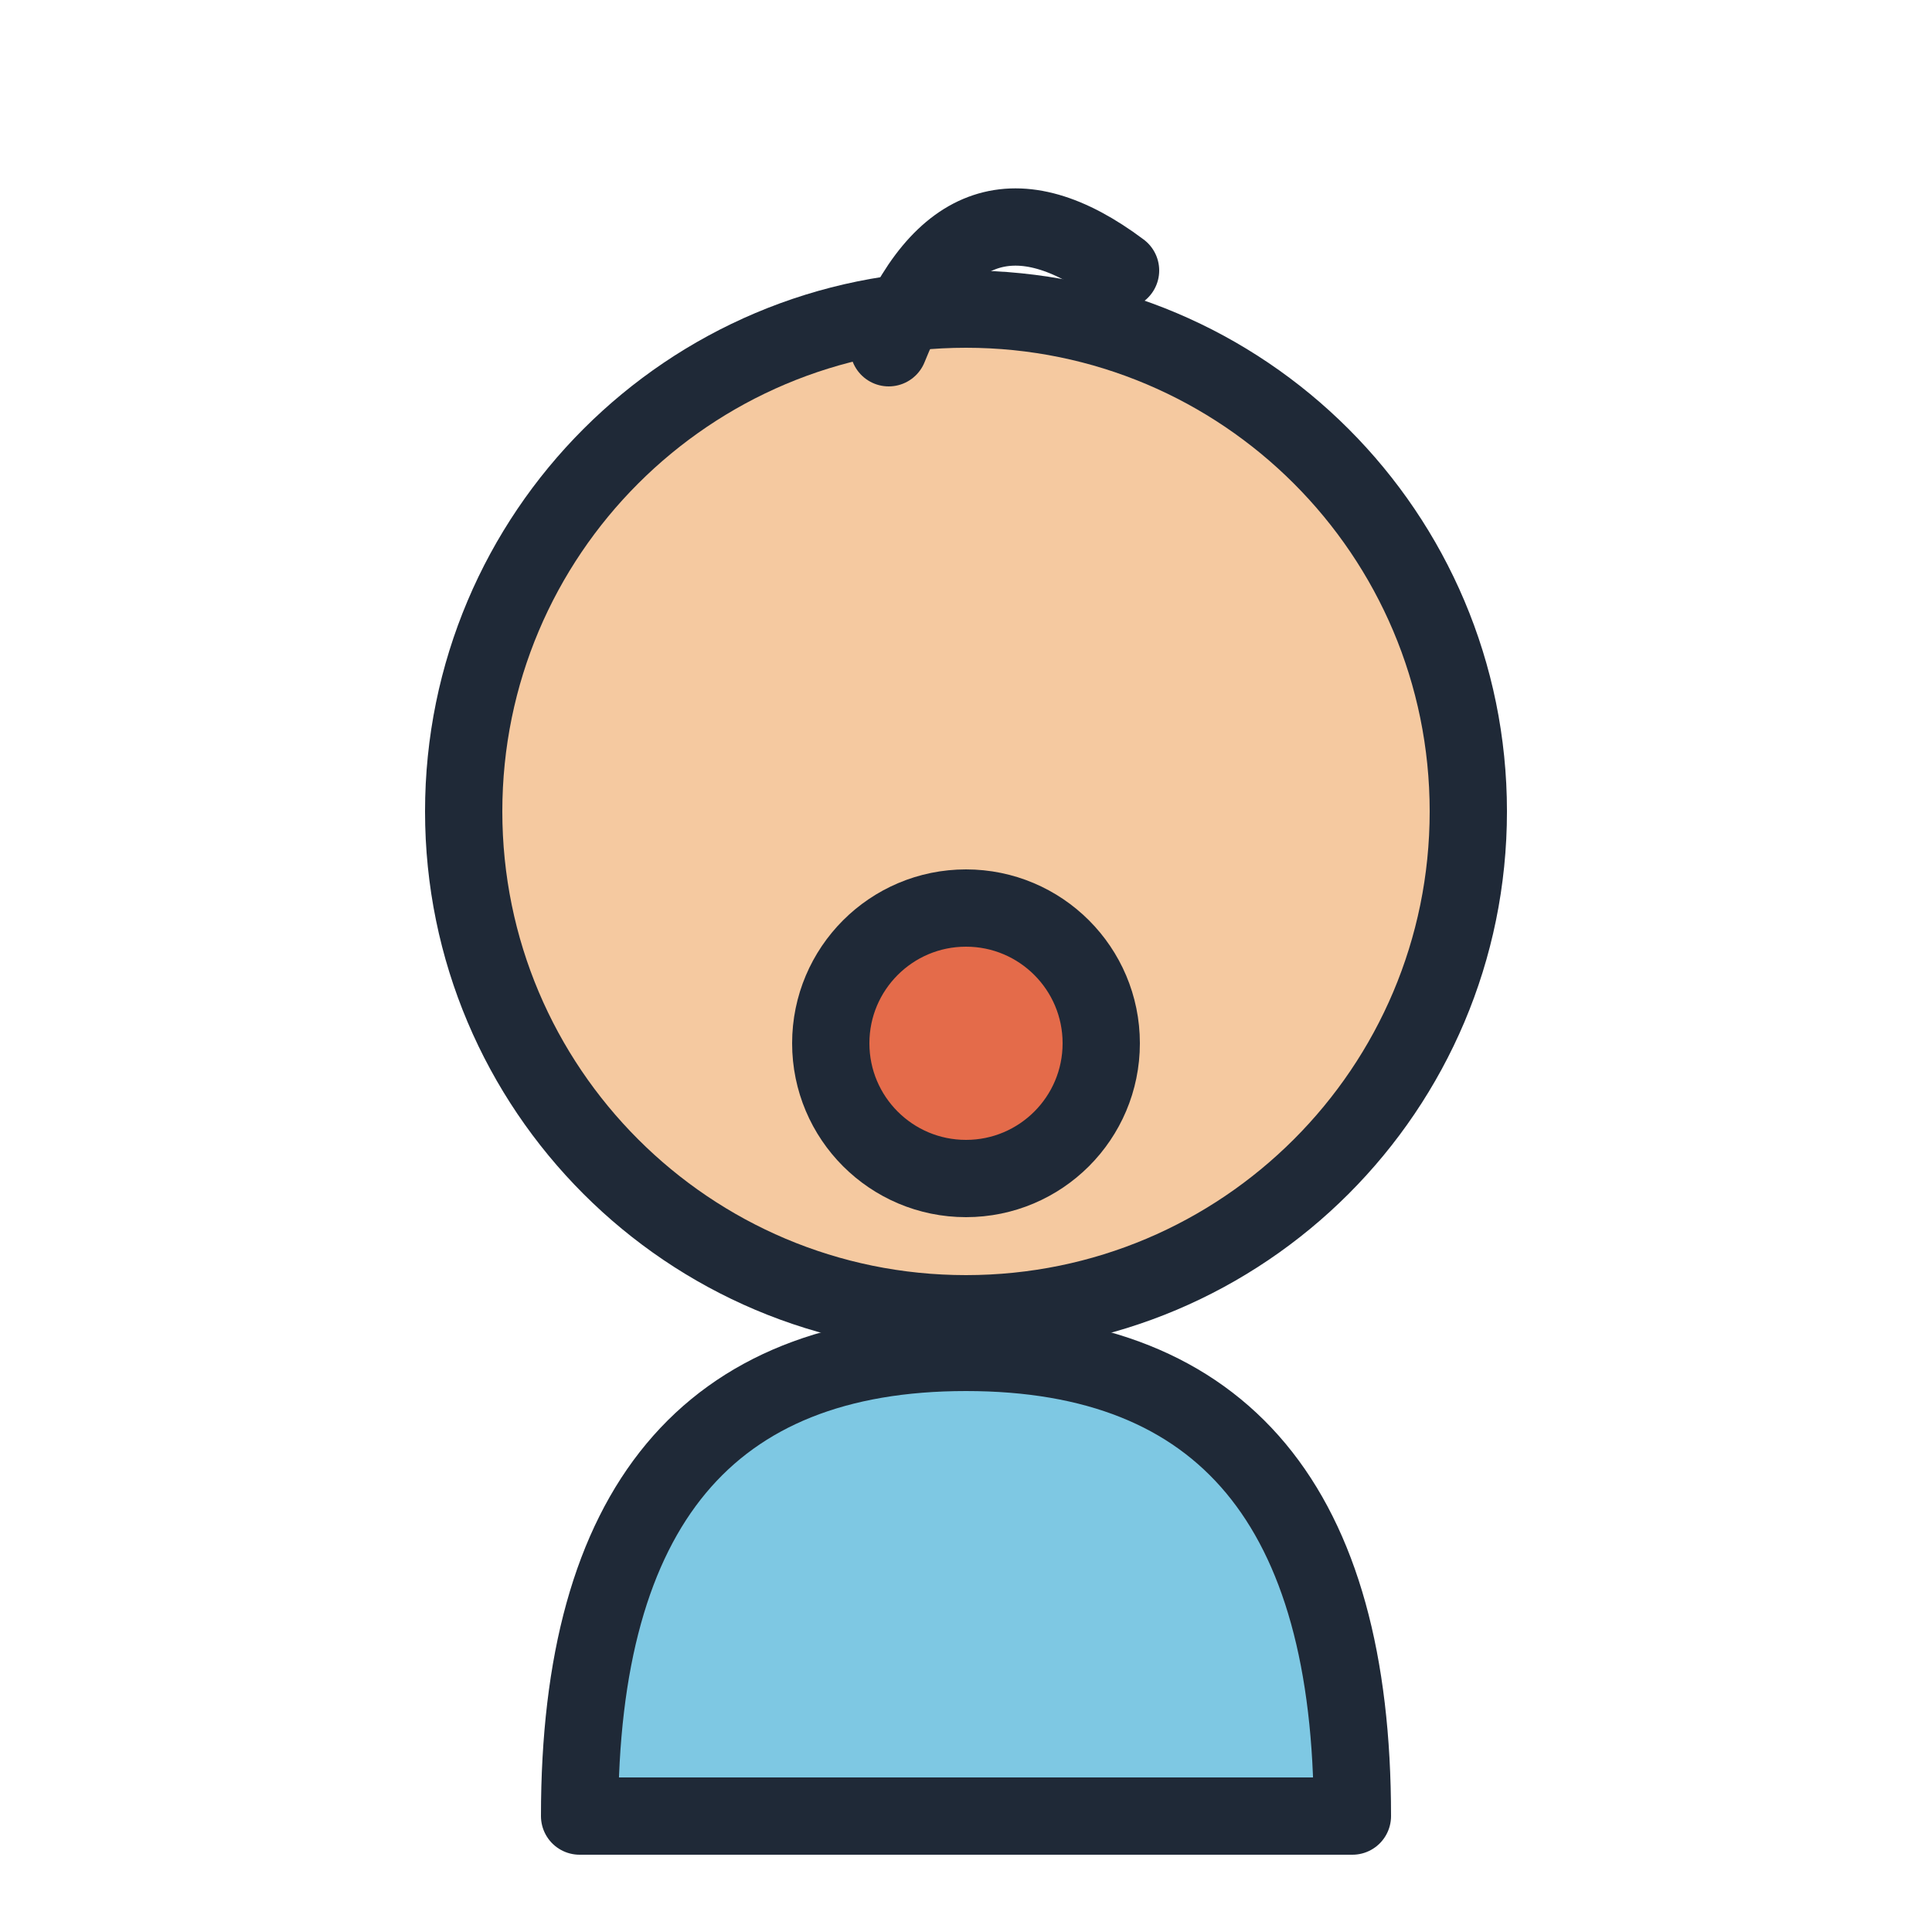
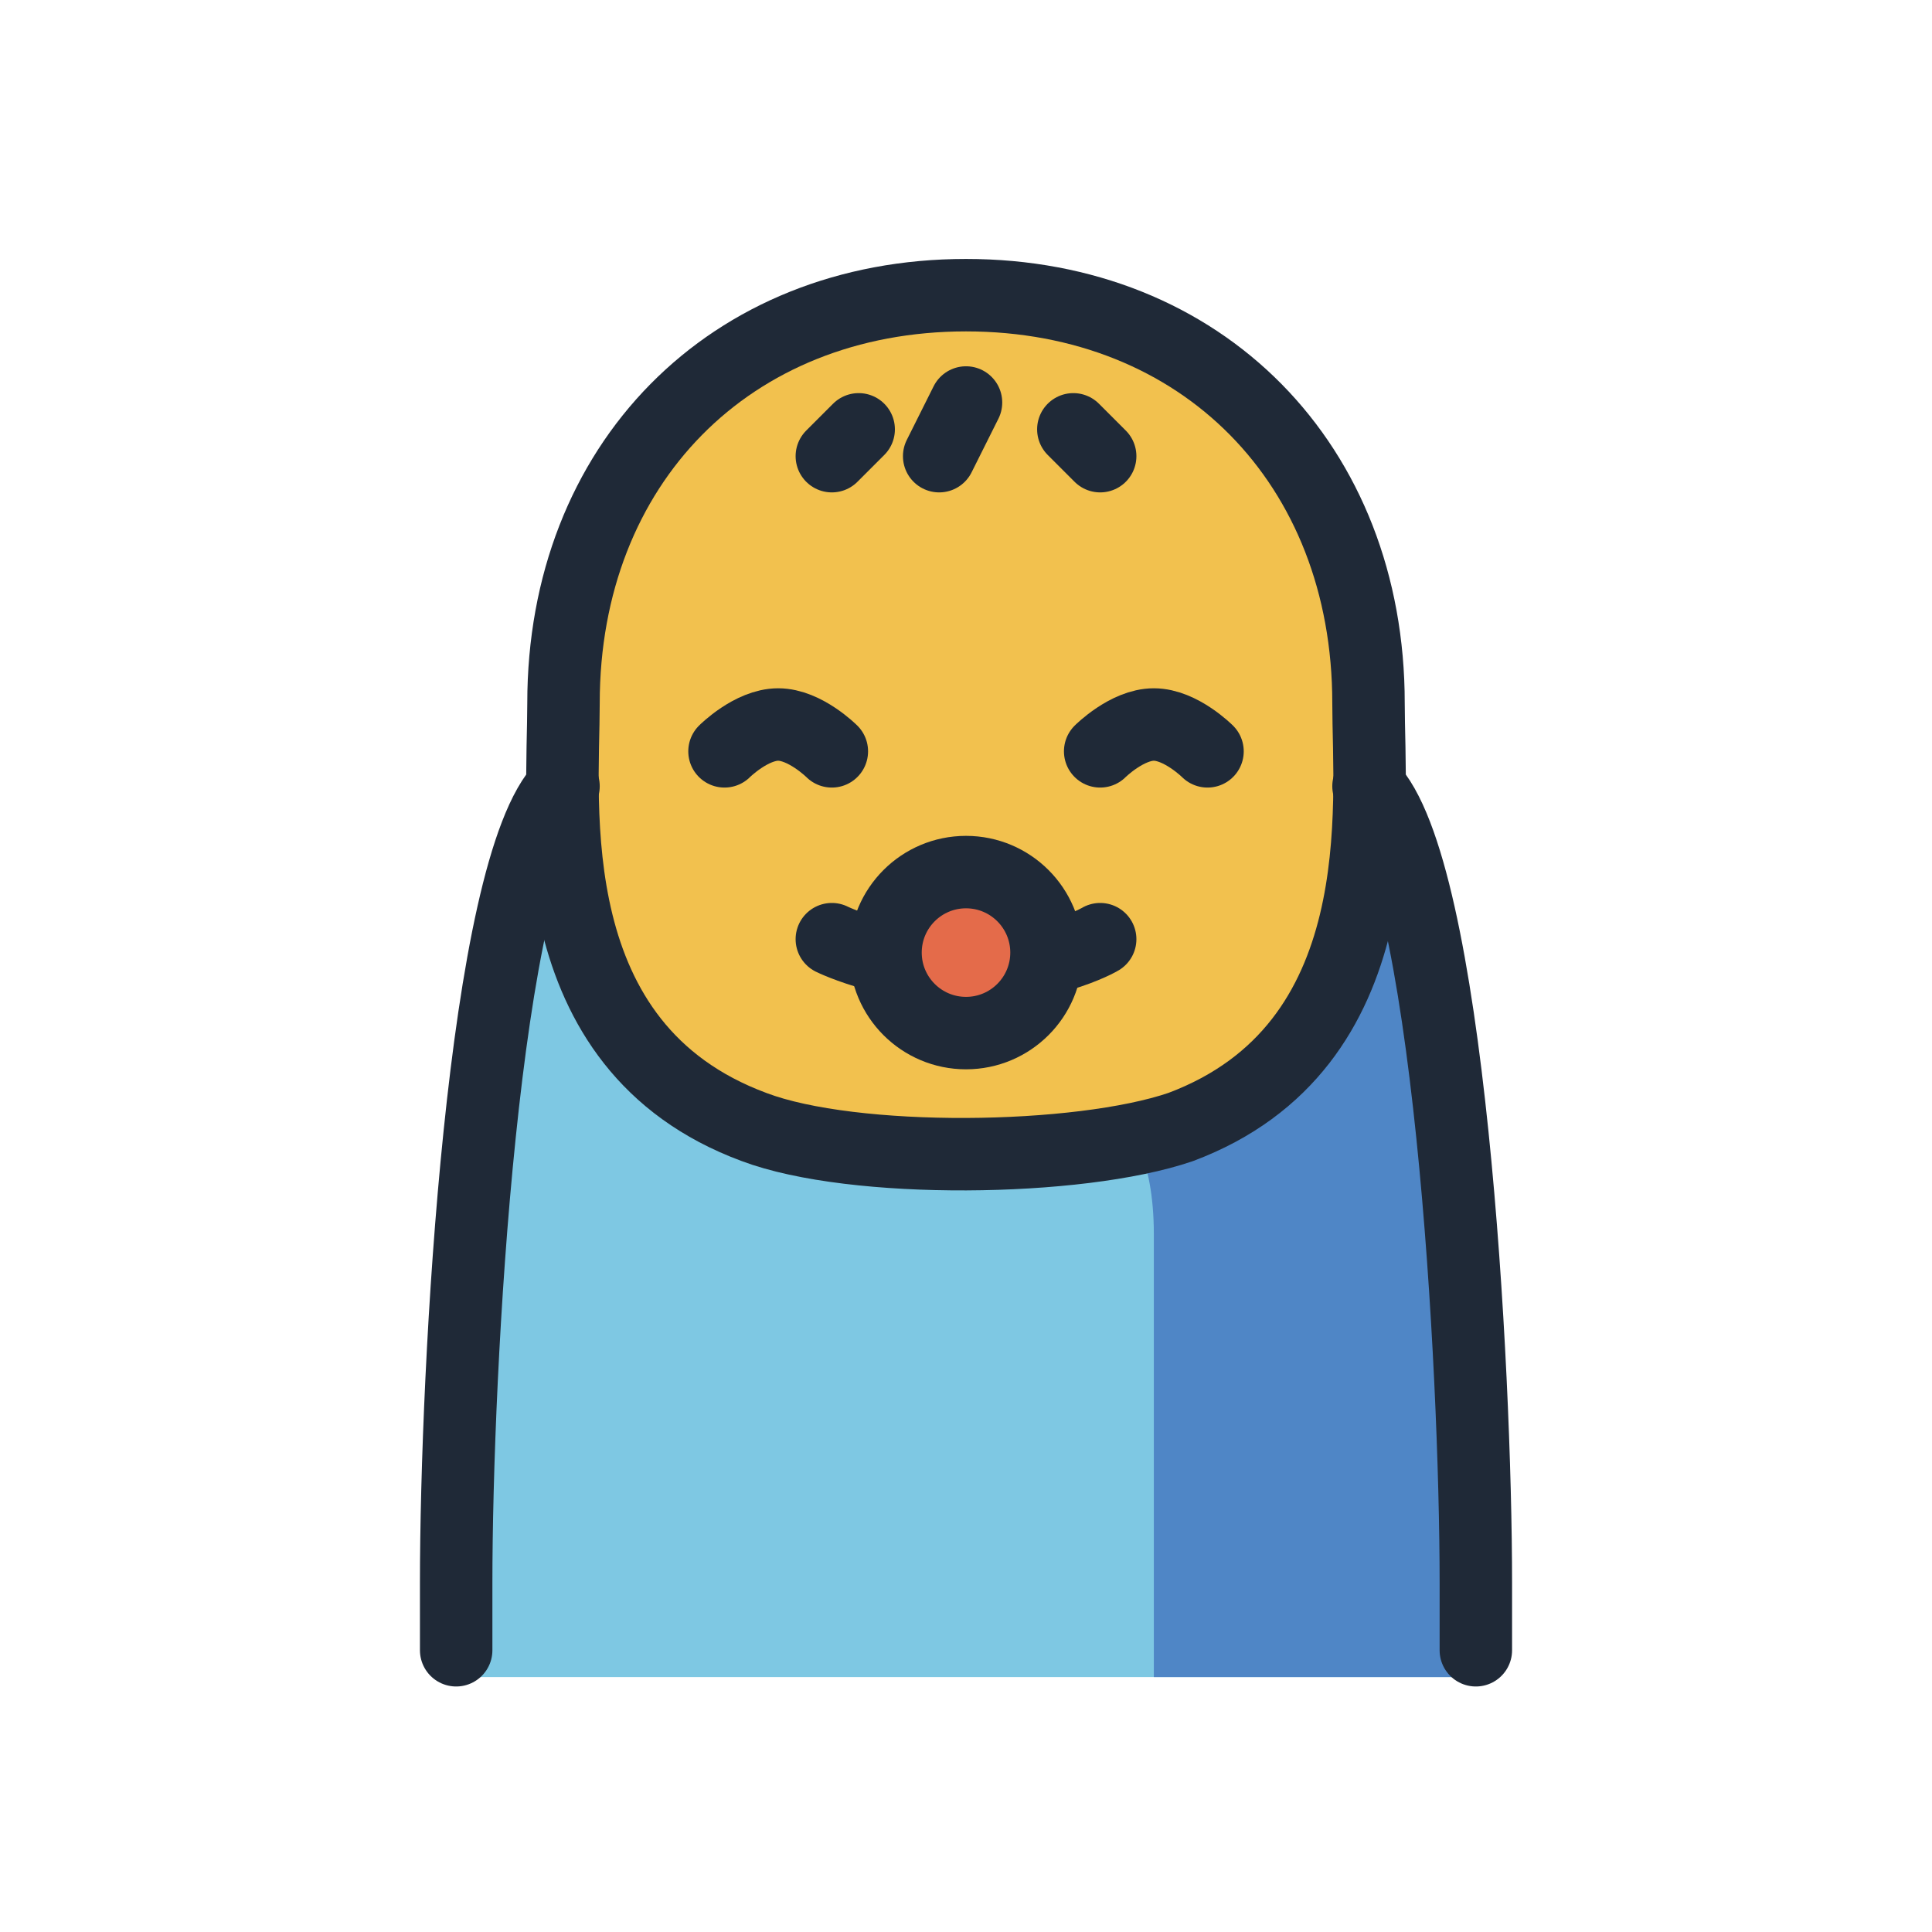
<svg xmlns="http://www.w3.org/2000/svg" viewBox="0 0 100 100">
-   <path d="M30 94 Q30 70 50 70 Q70 70 70 94 Z" fill="#7EC8E3" stroke="#1F2937" stroke-width="4" stroke-linejoin="round" />
-   <circle cx="50" cy="42" r="26" fill="#F5C9A0" stroke="#1F2937" stroke-width="4" />
-   <path d="M46 18 Q50 8 58 14" fill="none" stroke="#1F2937" stroke-width="4" stroke-linecap="round" />
-   <circle cx="50" cy="54" r="7" fill="#E46B4A" stroke="#1F2937" stroke-width="4" />
+   <g transform="scale(1.3889)">
+     <g data-layer="color">
+       <path fill="#7EC8E3" d="M17,62.5v-1.9c0-8.4,1.1-25.7,4.1-32.1h30c3,6.3,3.9,23.6,3.9,32.1v1.9H17z" />
+       <path fill="#4F86C6" d="M55,62.5H43c0,0,0-11.5,0-16.5c0-3-1-4-1-4l5.4-2.9l4.4-8l1.4,3.6L55,62.5z" />
+       <circle cx="36" cy="35.5" r="3" fill="#E46B4A" />
+     </g>
+     <g />
+     <g data-layer="color">
+       <path fill="#F2C14E" d="M51.1,25.7c0-9.1-6.2-15.7-15-15.7s-15,6.5-15,15.7c0,6.3-0.8,12.2,7.1,16.3c0,0,3.5,1,7.9,1 c5,0,8-1.1,8-1.1C52.1,37.9,51.1,31.9,51.1,25.7z M36,38.5c-1.7,0-3-1.3-3-3s1.3-3,3-3s3,1.3,3,3S37.7,38.5,36,38.5z" />
+     </g>
+     <g />
+     <g data-layer="line">
+       <path fill="none" stroke="#1F2937" stroke-linecap="round" stroke-miterlimit="10" stroke-width="2.7" d="M27,28c0,0,1-1,2-1s2,1,2,1" />
+       <path fill="none" stroke="#1F2937" stroke-linecap="round" stroke-miterlimit="10" stroke-width="2.7" d="M41,28c0,0,1-1,2-1s2,1,2,1" />
+       <path fill="none" stroke="#1F2937" stroke-linecap="round" stroke-linejoin="round" stroke-width="2.7" d="M51,29.3 c3,3,4,21.7,4,29.7v2.5" />
+       <path fill="none" stroke="#1F2937" stroke-linecap="round" stroke-linejoin="round" stroke-width="2.7" d="M17,61.5V59 c0-8,1-26.7,4-29.7" />
+       <line x1="32" x2="31" y1="16" y2="17" fill="none" stroke="#1F2937" stroke-linecap="round" stroke-miterlimit="10" stroke-width="2.7" />
+       <line x1="36" x2="35" y1="15" y2="17" fill="none" stroke="#1F2937" stroke-linecap="round" stroke-miterlimit="10" stroke-width="2.7" />
+       <line x1="40" x2="41" y1="16" y2="17" fill="none" stroke="#1F2937" stroke-linecap="round" stroke-miterlimit="10" stroke-width="2.7" />
+       <circle cx="36" cy="35.5" r="3" fill="none" stroke="#1F2937" stroke-miterlimit="10" stroke-width="2.7" />
+       <path fill="none" stroke="#1F2937" stroke-linecap="round" stroke-linejoin="round" stroke-miterlimit="10" stroke-width="2.7" d="M32.7,35.6C31.6,35.3,31,35,31,35" />
+       <path fill="none" stroke="#1F2937" stroke-linecap="round" stroke-linejoin="round" stroke-miterlimit="10" stroke-width="2.7" d="M41,35c0,0-0.5,0.3-1.5,0.6" />
+       <path fill="none" stroke="#1F2937" stroke-linecap="round" stroke-linejoin="round" stroke-width="2.7" d="M44,42c8-3,7-12,7-15.8 C51,17.3,44.8,11,36,11s-15,6.3-15,15.2C21,30,20,39,28.1,42C31.8,43.4,40.2,43.3,44,42z" />
+     </g>
+   </g>
</svg>
